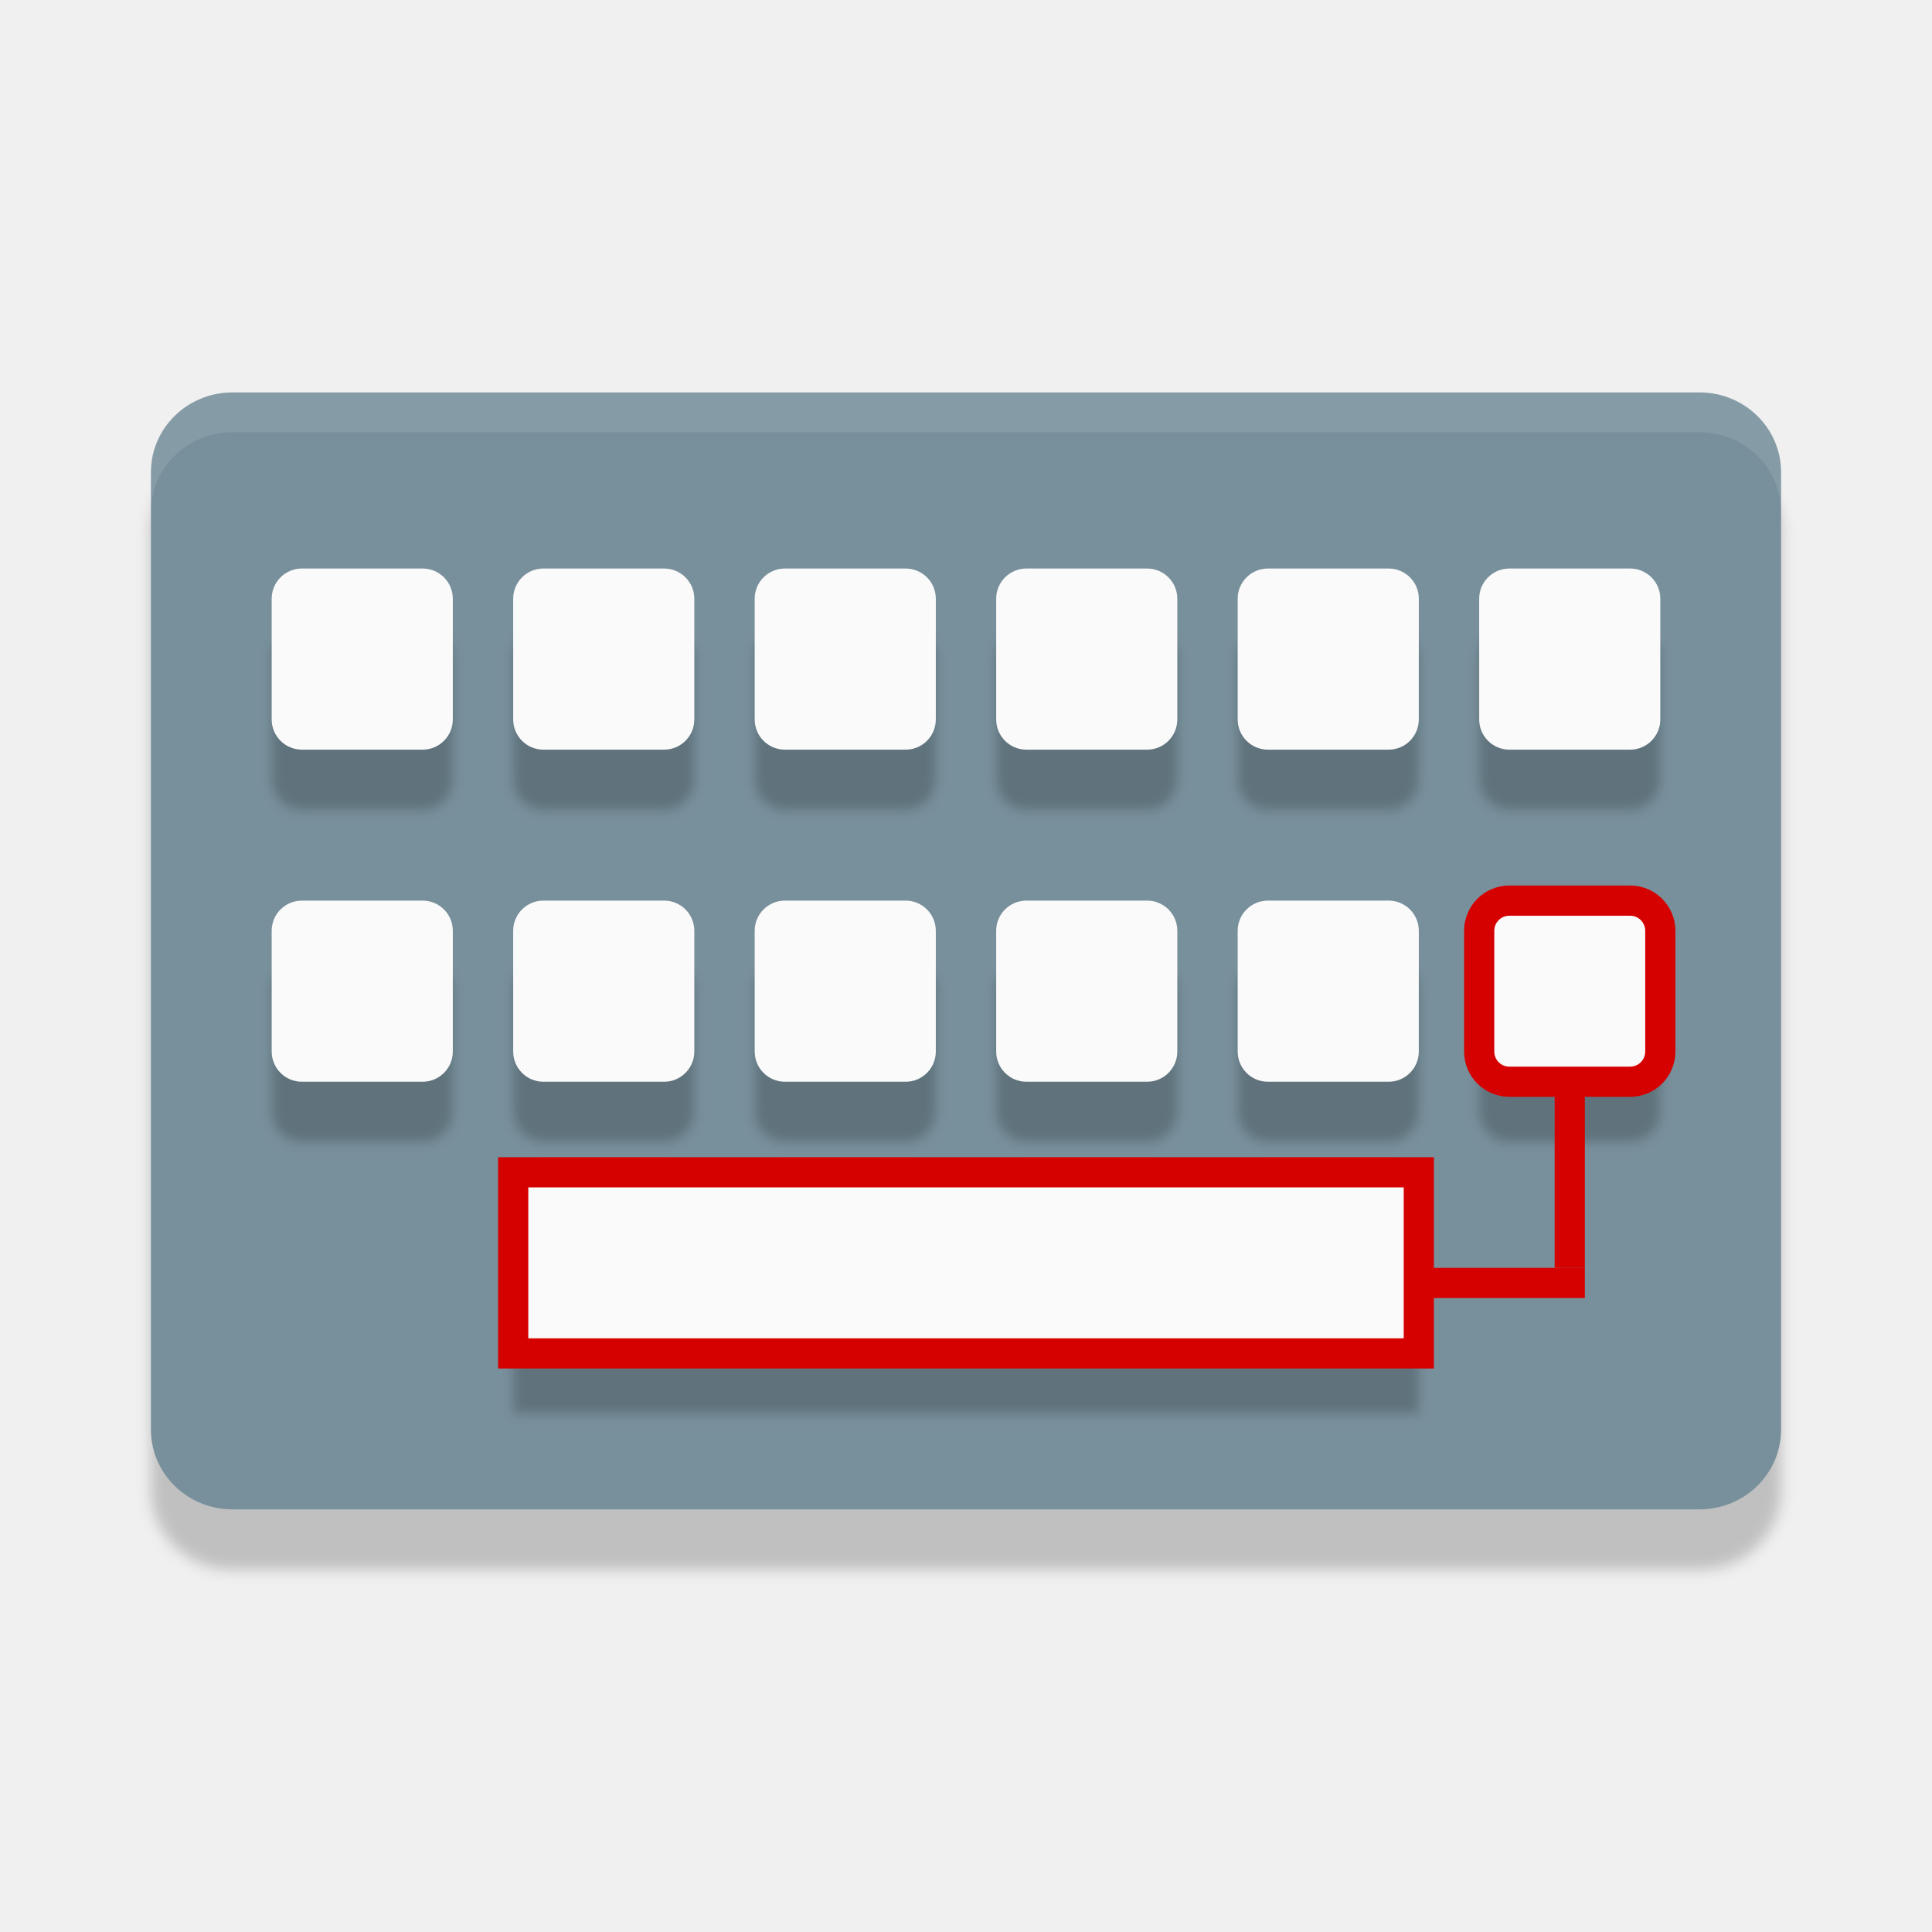
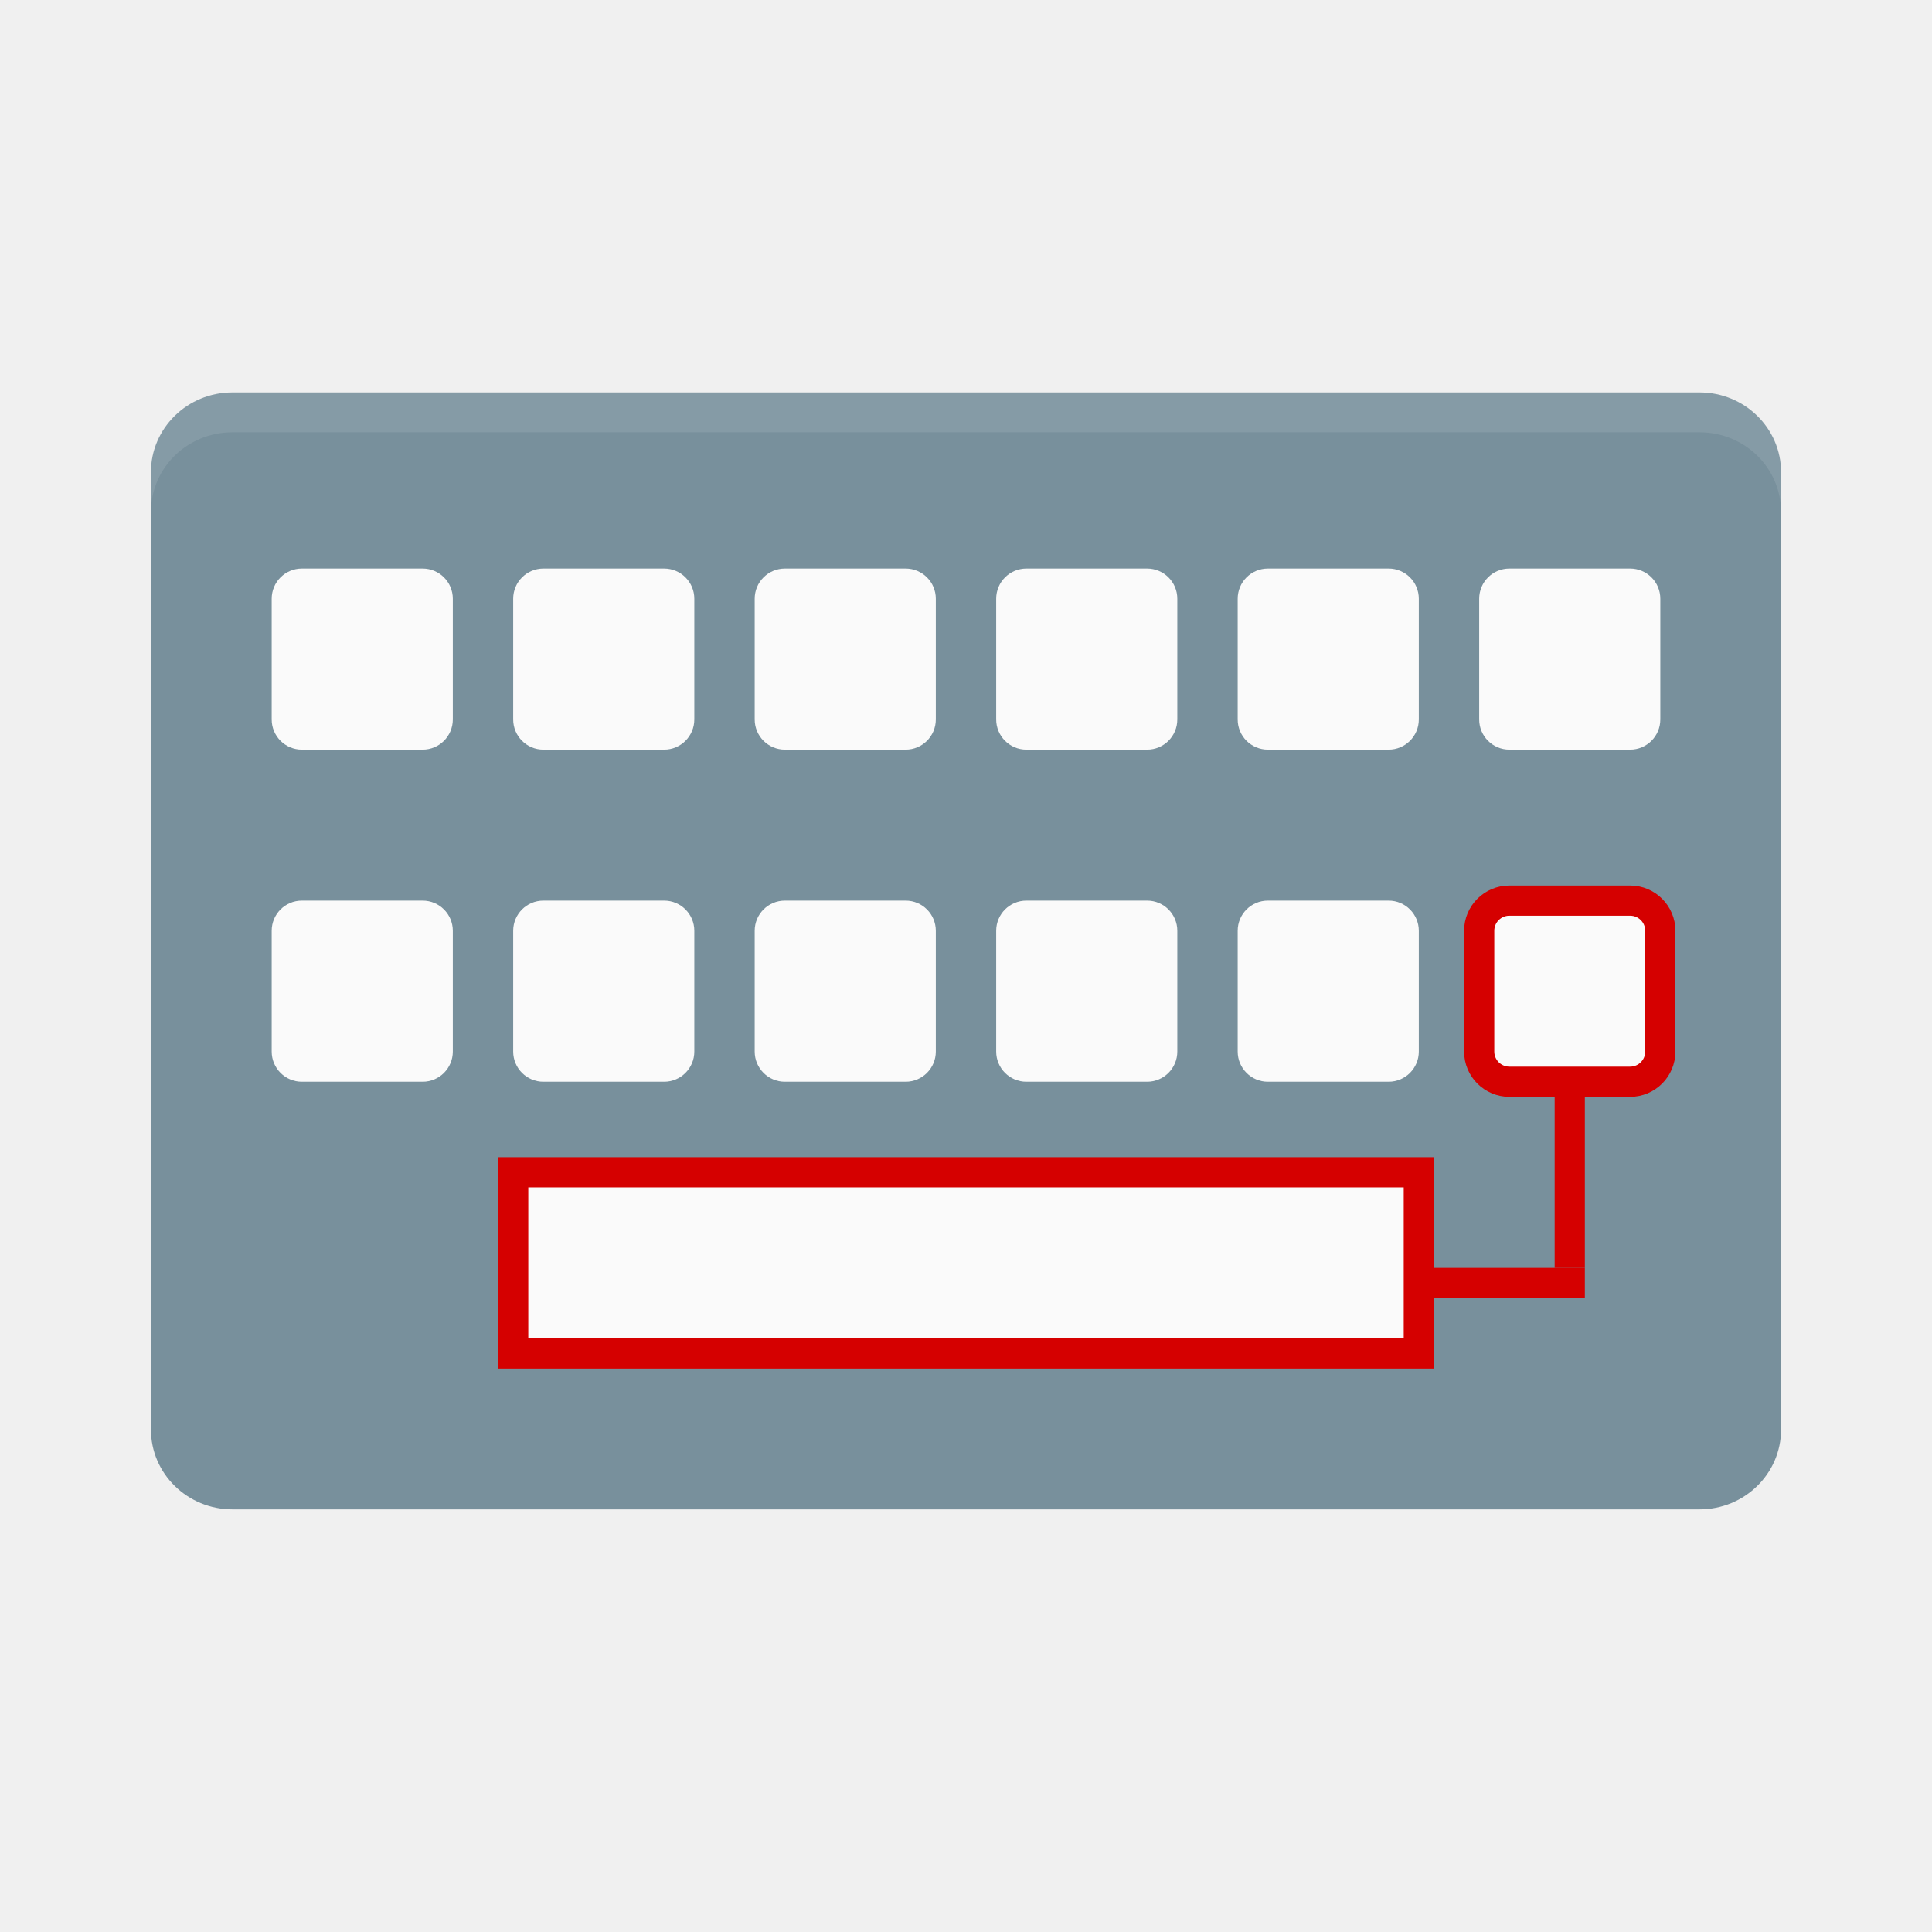
<svg xmlns="http://www.w3.org/2000/svg" width="32" height="32" version="1" id="svg56">
-   <defs id="defs60">
-     <filter style="color-interpolation-filters:sRGB" id="filter1110" x="-0.01" y="-0.015" width="1.02" height="1.03">
-       <feGaussianBlur stdDeviation="0.114" id="feGaussianBlur38" />
-     </filter>
-     <filter style="color-interpolation-filters:sRGB" id="filter996" x="-0.014" width="1.029" y="-0.072" height="1.144">
-       <feGaussianBlur stdDeviation="0.09" id="feGaussianBlur998" />
-     </filter>
-     <filter style="color-interpolation-filters:sRGB" id="filter1000" x="-0.072" width="1.144" y="-0.072" height="1.144">
-       <feGaussianBlur stdDeviation="0.09" id="feGaussianBlur1002" />
-     </filter>
-     <filter style="color-interpolation-filters:sRGB" id="filter1004" x="-0.072" width="1.144" y="-0.072" height="1.144">
-       <feGaussianBlur stdDeviation="0.09" id="feGaussianBlur1006" />
-     </filter>
-     <filter style="color-interpolation-filters:sRGB" id="filter1008" x="-0.072" width="1.144" y="-0.072" height="1.144">
-       <feGaussianBlur stdDeviation="0.09" id="feGaussianBlur1010" />
-     </filter>
-     <filter style="color-interpolation-filters:sRGB" id="filter1012" x="-0.072" width="1.144" y="-0.072" height="1.144">
-       <feGaussianBlur stdDeviation="0.09" id="feGaussianBlur1014" />
-     </filter>
-     <filter style="color-interpolation-filters:sRGB" id="filter1016" x="-0.072" width="1.144" y="-0.072" height="1.144">
-       <feGaussianBlur stdDeviation="0.09" id="feGaussianBlur1018" />
-     </filter>
-     <filter style="color-interpolation-filters:sRGB" id="filter1020" x="-0.072" width="1.144" y="-0.072" height="1.144">
-       <feGaussianBlur stdDeviation="0.09" id="feGaussianBlur1022" />
-     </filter>
-     <filter style="color-interpolation-filters:sRGB" id="filter1024" x="-0.009" width="1.019" y="-0.072" height="1.144">
-       <feGaussianBlur stdDeviation="0.18" id="feGaussianBlur1026" />
-     </filter>
-   </defs>
-   <rect style="opacity:0.2;stroke-width:0.668;filter:url(#filter1110)" x="2.5" y="7.5" width="27" height="18.5" rx="1.35" ry="1.321" id="rect43" />
+   <defs id="defs60" />
  <g id="g4804" transform="matrix(0.5,0,0,0.5,-4.8841858e-7,0.5833335)">
    <rect id="rect2-36" ry="2.643" rx="2.7" y="11.833" x="5" height="37" width="54" style="fill:#78909c;stroke-width:1.336" />
    <path id="path4-7" d="m 7.7,11.833 c -1.496,0 -2.7,1.179 -2.7,2.643 v 1.321 c 0,-1.464 1.204,-2.643 2.7,-2.643 h 48.6 c 1.496,0 2.7,1.179 2.7,2.643 V 14.476 c 0,-1.464 -1.204,-2.643 -2.7,-2.643 z" style="opacity:0.1;fill:#ffffff;stroke-width:1.336" />
  </g>
-   <g style="fill-opacity:1;stroke:none;opacity:0.2;filter:url(#filter1024)" id="g4750-3" transform="matrix(0.5,0,0,0.5,2e-6,0.4170011)">
-     <rect ry="1" y="20" x="9" height="6" width="6" id="rect4656-35-6" style="opacity:1;fill-opacity:1;stroke:none;stroke-opacity:1" />
-     <rect ry="1" y="20" x="17" height="6" width="6" id="rect4656-6-62-7" style="opacity:1;fill-opacity:1;stroke:none;stroke-opacity:1" />
-     <rect ry="1" y="20" x="25" height="6" width="6" id="rect4656-7-9-5" style="opacity:1;fill-opacity:1;stroke:none;stroke-opacity:1" />
-     <rect ry="1" y="20" x="33" height="6" width="6" id="rect4656-5-12-3" style="opacity:1;fill-opacity:1;stroke:none;stroke-opacity:1" />
-     <rect ry="1" y="20" x="41" height="6" width="6" id="rect4656-3-7-5" style="opacity:1;fill-opacity:1;stroke:none;stroke-opacity:1" />
-     <rect ry="1" y="20" x="49" height="6" width="6" id="rect4656-56-0-6" style="opacity:1;fill-opacity:1;stroke:none;stroke-opacity:1" />
-   </g>
-   <rect style="opacity:0.2;fill-opacity:1;stroke:none;stroke-width:0.5;stroke-opacity:1;filter:url(#filter1020)" id="rect4656-9-9-2" width="3" height="3" x="4.5" y="15.917" ry="0.5" />
-   <rect style="opacity:0.2;fill-opacity:1;stroke:none;stroke-width:0.5;stroke-opacity:1;filter:url(#filter1016)" id="rect4656-6-1-3-9" width="3" height="3" x="8.5" y="15.917" ry="0.5" />
-   <rect style="opacity:0.2;fill-opacity:1;stroke:none;stroke-width:0.5;stroke-opacity:1;filter:url(#filter1012)" id="rect4656-7-2-60-1" width="3" height="3" x="12.5" y="15.917" ry="0.5" />
-   <rect style="opacity:0.2;fill-opacity:1;stroke:none;stroke-width:0.5;stroke-opacity:1;filter:url(#filter1008)" id="rect4656-5-7-6-2" width="3" height="3" x="16.5" y="15.917" ry="0.5" />
-   <rect style="opacity:0.2;fill-opacity:1;stroke:none;stroke-width:0.5;stroke-opacity:1;filter:url(#filter1004)" id="rect4656-3-0-2-7" width="3" height="3" x="20.5" y="15.917" ry="0.5" />
-   <rect style="opacity:0.2;fill-opacity:1;stroke:none;stroke-width:0.5;stroke-miterlimit:4;stroke-dasharray:none;stroke-opacity:1;filter:url(#filter1000)" id="rect4656-56-9-6-0" width="3" height="3" x="24.5" y="15.917" ry="0.5" />
-   <rect style="fill-opacity:1;stroke:none;stroke-width:0.5;stroke-miterlimit:4;stroke-dasharray:none;stroke-opacity:1;opacity:0.2;filter:url(#filter996)" width="15" height="3" x="8.5" y="20.417" rx="0" ry="0.5" id="rect54-5-9" />
  <g id="g4750" transform="matrix(0.5,0,0,0.5,1.5e-6,-0.5833333)">
    <rect ry="1" y="20" x="9" height="6" width="6" id="rect4656-35" style="opacity:1;fill:#fafafa;fill-opacity:1;stroke:none;stroke-opacity:1" />
    <rect ry="1" y="20" x="17" height="6" width="6" id="rect4656-6-62" style="opacity:1;fill:#fafafa;fill-opacity:1;stroke:none;stroke-opacity:1" />
    <rect ry="1" y="20" x="25" height="6" width="6" id="rect4656-7-9" style="opacity:1;fill:#fafafa;fill-opacity:1;stroke:none;stroke-opacity:1" />
    <rect ry="1" y="20" x="33" height="6" width="6" id="rect4656-5-12" style="opacity:1;fill:#fafafa;fill-opacity:1;stroke:none;stroke-opacity:1" />
    <rect ry="1" y="20" x="41" height="6" width="6" id="rect4656-3-7" style="opacity:1;fill:#fafafa;fill-opacity:1;stroke:none;stroke-opacity:1" />
    <rect ry="1" y="20" x="49" height="6" width="6" id="rect4656-56-0" style="opacity:1;fill:#fafafa;fill-opacity:1;stroke:none;stroke-opacity:1" />
  </g>
  <rect style="opacity:1;fill:#fafafa;fill-opacity:1;stroke:none;stroke-width:0.5;stroke-opacity:1" id="rect4656-9-9" width="3" height="3" x="4.5" y="14.917" ry="0.5" />
  <rect style="opacity:1;fill:#fafafa;fill-opacity:1;stroke:none;stroke-width:0.5;stroke-opacity:1" id="rect4656-6-1-3" width="3" height="3" x="8.5" y="14.917" ry="0.5" />
  <rect style="opacity:1;fill:#fafafa;fill-opacity:1;stroke:none;stroke-width:0.5;stroke-opacity:1" id="rect4656-7-2-60" width="3" height="3" x="12.5" y="14.917" ry="0.5" />
  <rect style="opacity:1;fill:#fafafa;fill-opacity:1;stroke:none;stroke-width:0.5;stroke-opacity:1" id="rect4656-5-7-6" width="3" height="3" x="16.5" y="14.917" ry="0.5" />
  <rect style="opacity:1;fill:#fafafa;fill-opacity:1;stroke:none;stroke-width:0.5;stroke-opacity:1" id="rect4656-3-0-2" width="3" height="3" x="20.5" y="14.917" ry="0.5" />
  <rect style="opacity:1;fill:#fafafa;fill-opacity:1;stroke:#d50000;stroke-width:0.5;stroke-miterlimit:4;stroke-dasharray:none;stroke-opacity:1" id="rect4656-56-9-6" width="3" height="3" x="24.5" y="14.917" ry="0.5" />
  <rect style="fill:#fafafa;stroke:#d50000;stroke-width:0.5;stroke-miterlimit:4;stroke-dasharray:none;stroke-opacity:1" width="15" height="3" x="8.5" y="19.417" rx="0" ry="0.5" id="rect54-5" />
  <path style="fill:none;stroke:#d50000;stroke-width:0.5px;stroke-linecap:butt;stroke-linejoin:miter;stroke-opacity:1" d="m 26,18 v 3" id="path4924" />
  <path style="fill:none;stroke:#d50000;stroke-width:0.5px;stroke-linecap:butt;stroke-linejoin:miter;stroke-opacity:1" d="m 23.5,21.25 h 2.75" id="path4926" />
</svg>
